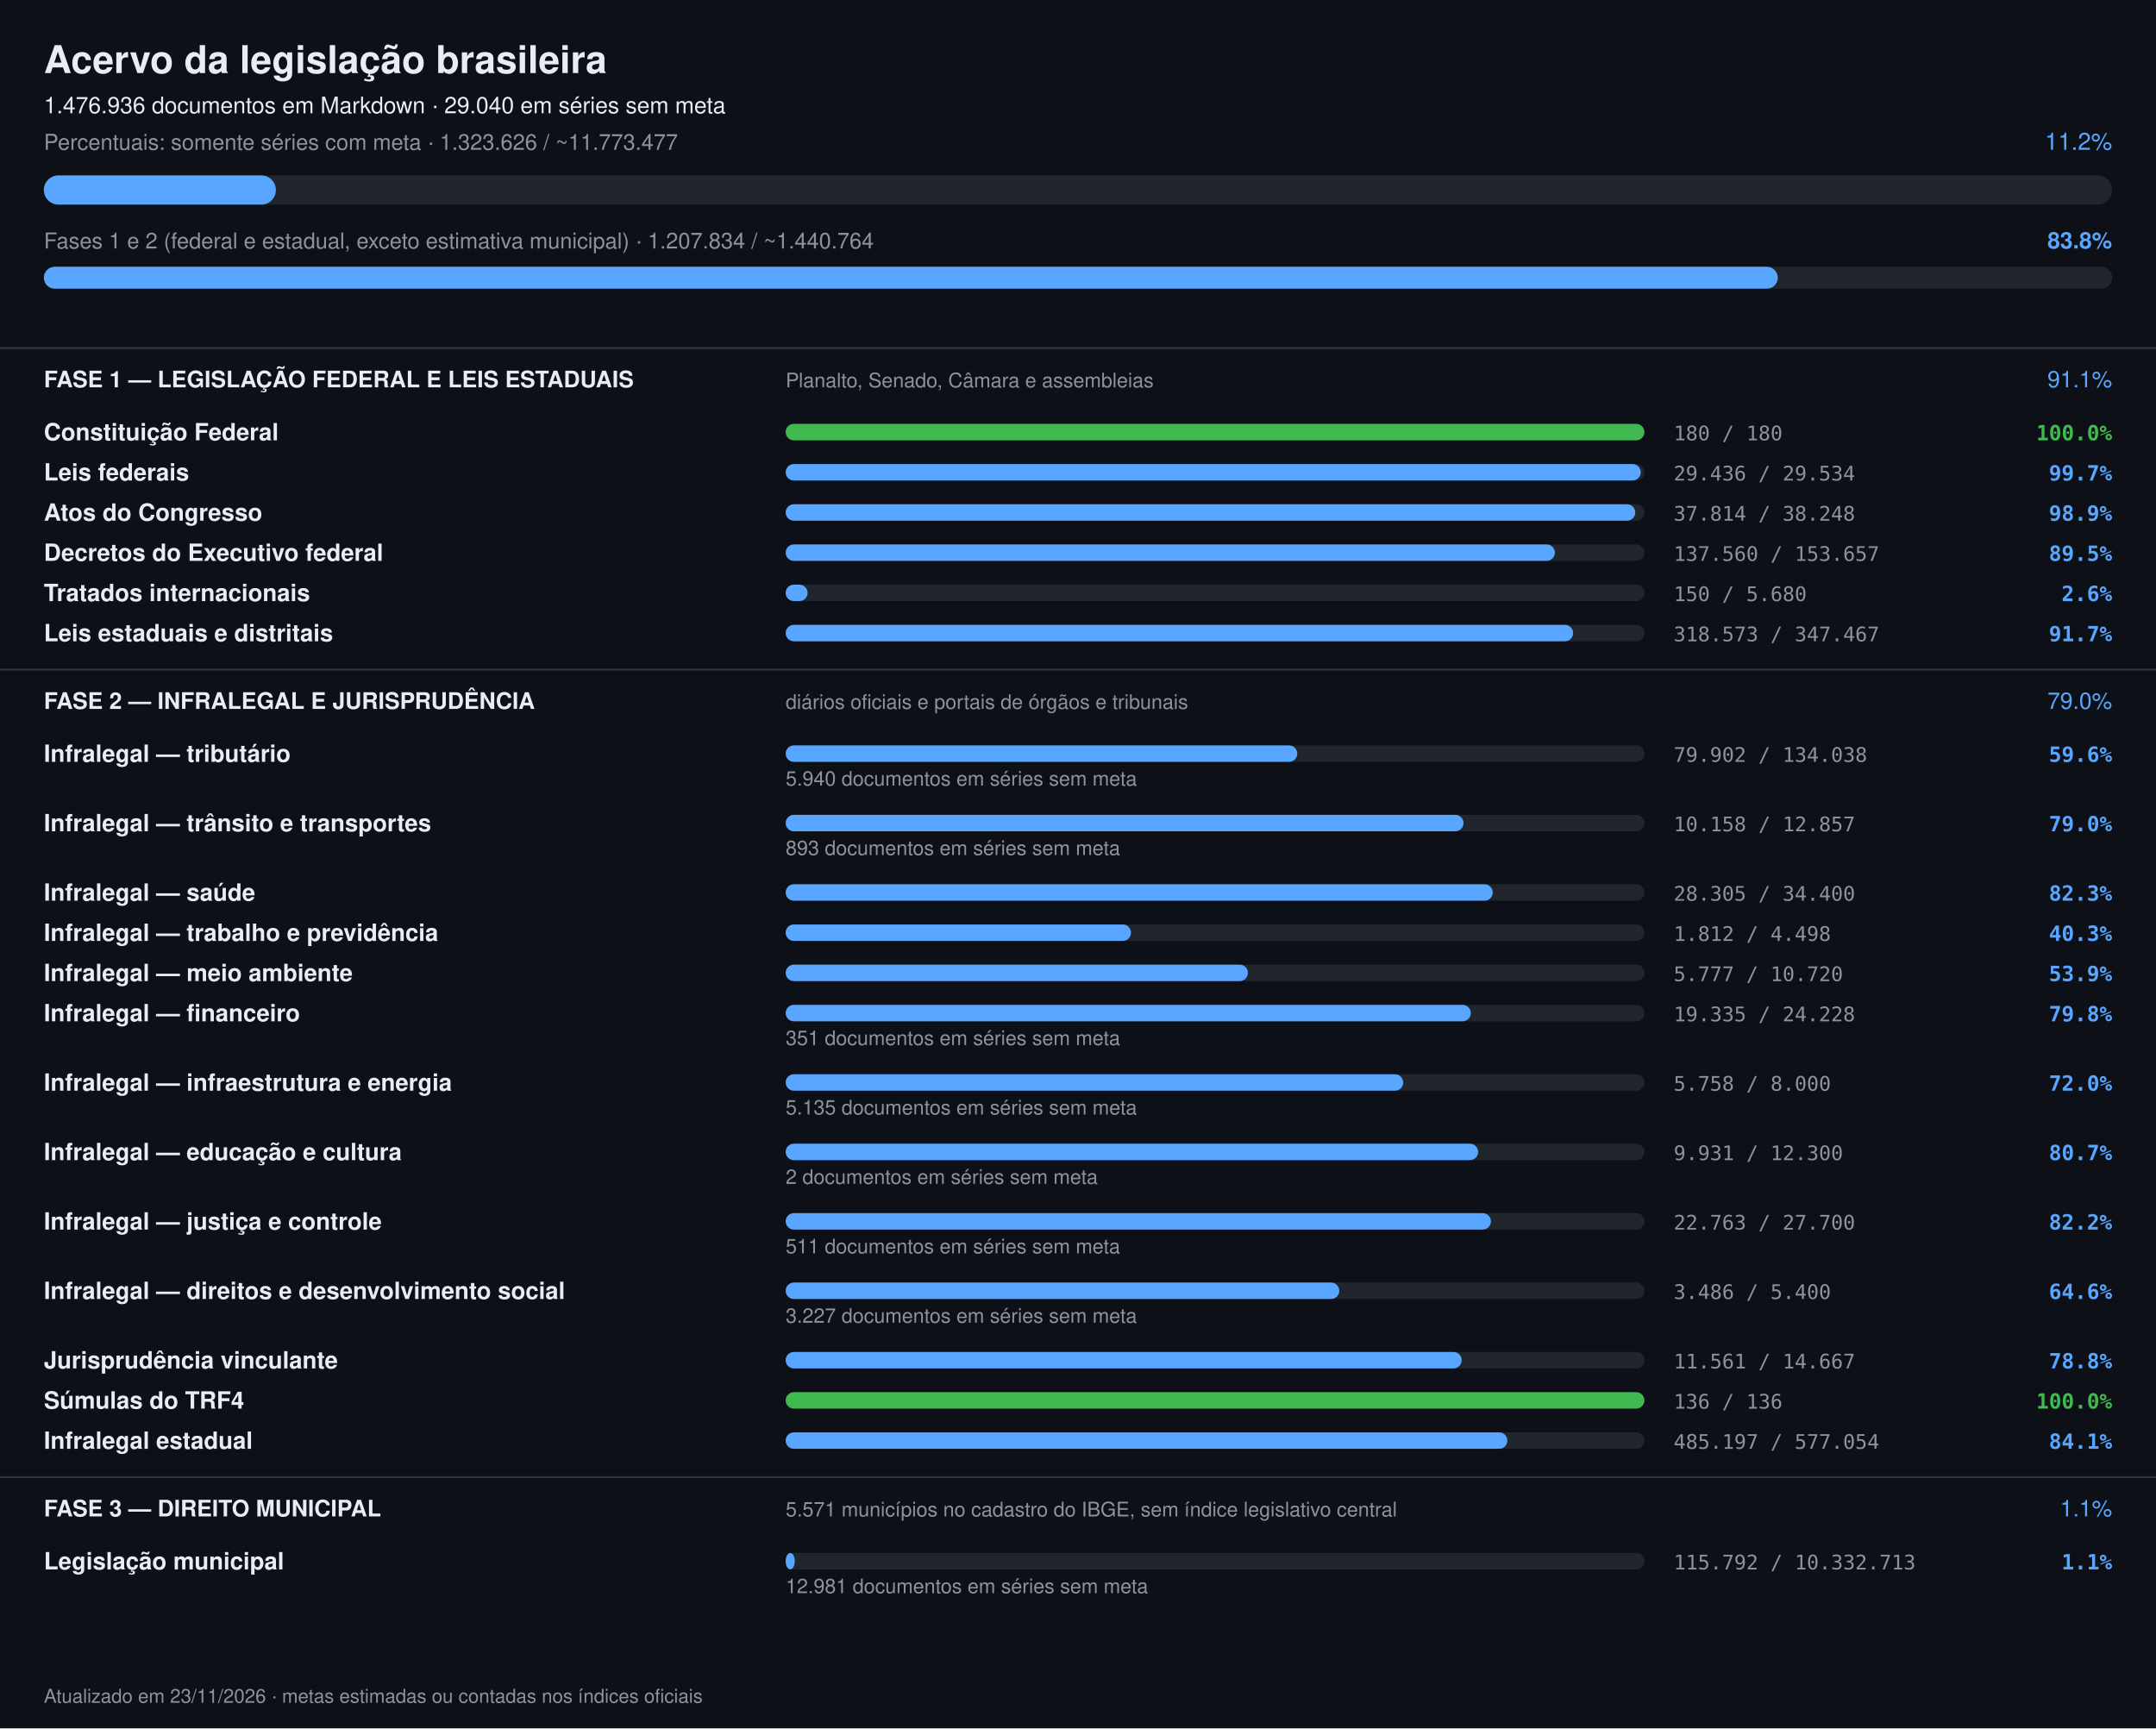
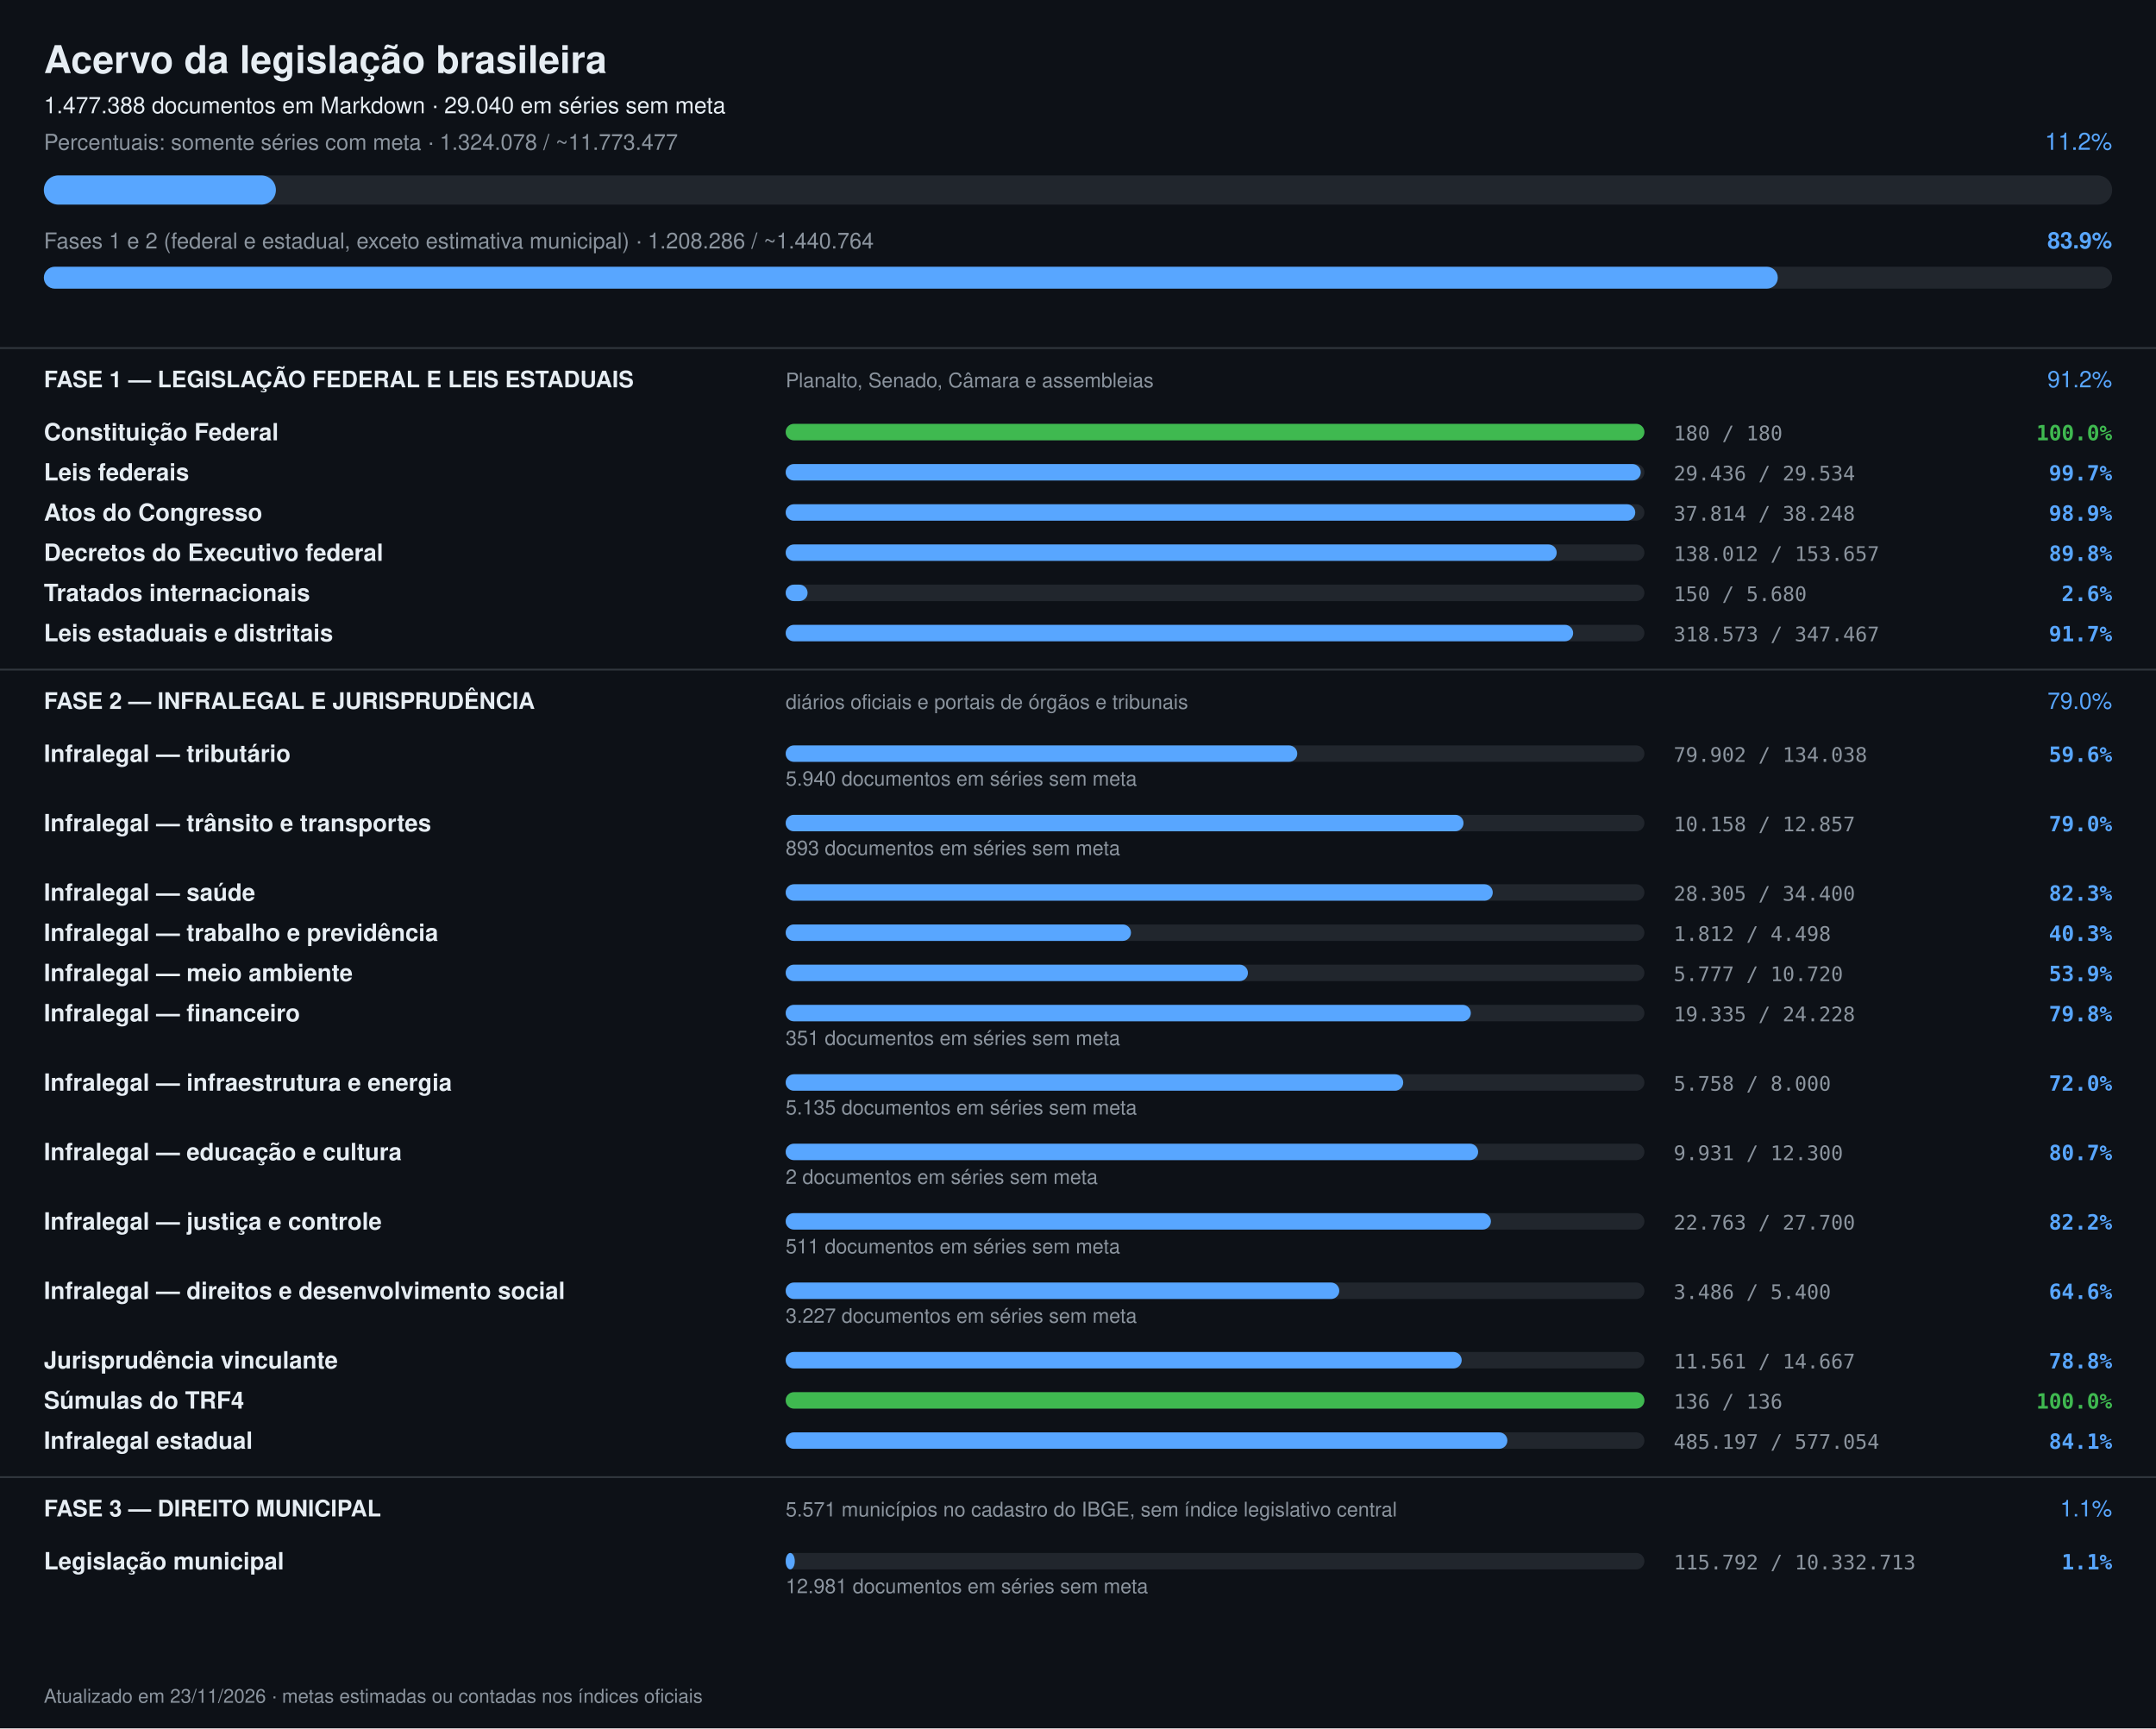
<svg xmlns="http://www.w3.org/2000/svg" width="1180" height="946" viewBox="0 0 1180 946" font-family="-apple-system,Segoe UI,Helvetica,Arial,sans-serif">
  <rect width="1180" height="946" fill="#0d1117" />
  <text x="24" y="40" font-size="21" font-weight="700" fill="#e6edf3">Acervo da legislação brasileira</text>
-   <text x="24" y="62" font-size="12.5" fill="#e6edf3">1.476.936 documentos em Markdown · 29.040 em séries sem meta</text>
-   <text x="24" y="82" font-size="12" fill="#8b949e">Percentuais: somente séries com meta · 1.323.626 / ~11.773.477</text>
+   <text x="24" y="62" font-size="12.5" fill="#e6edf3">1.477.388 documentos em Markdown · 29.040 em séries sem meta</text>
+   <text x="24" y="82" font-size="12" fill="#8b949e">Percentuais: somente séries com meta · 1.324.078 / ~11.773.477</text>
  <text x="1156" y="82" font-size="13" text-anchor="end" fill="#58a6ff">11.2%</text>
  <rect x="24" y="96" width="1132" height="16" rx="8" fill="#21262d" />
  <rect x="24" y="96" width="127" height="16" rx="8" fill="#58a6ff" />
-   <text x="24" y="136" font-size="12" fill="#8b949e">Fases 1 e 2 (federal e estadual, exceto estimativa municipal) · 1.207.834 / ~1.440.764</text>
-   <text x="1156" y="136" font-size="12.5" font-weight="600" text-anchor="end" fill="#58a6ff">83.8%</text>
+   <text x="24" y="136" font-size="12" fill="#8b949e">Fases 1 e 2 (federal e estadual, exceto estimativa municipal) · 1.208.286 / ~1.440.764</text>
+   <text x="1156" y="136" font-size="12.5" font-weight="600" text-anchor="end" fill="#58a6ff">83.9%</text>
  <rect x="24" y="146" width="1132" height="12" rx="6" fill="#21262d" />
  <rect x="24" y="146" width="949" height="12" rx="6" fill="#58a6ff" />
  <rect x="0" y="190" width="1180" height="1" fill="#30363d" />
  <text x="24" y="212" font-size="12.5" font-weight="700" fill="#e6edf3">FASE 1 — LEGISLAÇÃO FEDERAL E LEIS ESTADUAIS</text>
  <text x="430" y="212" font-size="11" fill="#8b949e">Planalto, Senado, Câmara e assembleias</text>
-   <text x="1156" y="212" font-size="12.5" text-anchor="end" fill="#58a6ff">91.1%</text>
+   <text x="1156" y="212" font-size="12.5" text-anchor="end" fill="#58a6ff">91.2%</text>
  <text x="24" y="241" font-size="13" font-weight="600" fill="#e6edf3">Constituição Federal</text>
  <rect x="430" y="232" width="470" height="9" rx="4.5" fill="#21262d" />
  <rect x="430" y="232" width="470" height="9" rx="4.5" fill="#3fb950" />
  <text x="916" y="241" font-size="11" fill="#8b949e" font-family="ui-monospace,monospace">180 / 180</text>
  <text x="1156" y="241" font-size="11.5" text-anchor="end" font-weight="600" fill="#3fb950" font-family="ui-monospace,monospace">100.0%</text>
  <text x="24" y="263" font-size="13" font-weight="600" fill="#e6edf3">Leis federais</text>
  <rect x="430" y="254" width="470" height="9" rx="4.5" fill="#21262d" />
  <rect x="430" y="254" width="468" height="9" rx="4.5" fill="#58a6ff" />
  <text x="916" y="263" font-size="11" fill="#8b949e" font-family="ui-monospace,monospace">29.436 / 29.534</text>
  <text x="1156" y="263" font-size="11.5" text-anchor="end" font-weight="600" fill="#58a6ff" font-family="ui-monospace,monospace">99.7%</text>
  <text x="24" y="285" font-size="13" font-weight="600" fill="#e6edf3">Atos do Congresso</text>
  <rect x="430" y="276" width="470" height="9" rx="4.5" fill="#21262d" />
  <rect x="430" y="276" width="465" height="9" rx="4.5" fill="#58a6ff" />
  <text x="916" y="285" font-size="11" fill="#8b949e" font-family="ui-monospace,monospace">37.814 / 38.248</text>
  <text x="1156" y="285" font-size="11.5" text-anchor="end" font-weight="600" fill="#58a6ff" font-family="ui-monospace,monospace">98.9%</text>
  <text x="24" y="307" font-size="13" font-weight="600" fill="#e6edf3">Decretos do Executivo federal</text>
  <rect x="430" y="298" width="470" height="9" rx="4.5" fill="#21262d" />
-   <rect x="430" y="298" width="421" height="9" rx="4.5" fill="#58a6ff" />
-   <text x="916" y="307" font-size="11" fill="#8b949e" font-family="ui-monospace,monospace">137.560 / 153.657</text>
-   <text x="1156" y="307" font-size="11.5" text-anchor="end" font-weight="600" fill="#58a6ff" font-family="ui-monospace,monospace">89.5%</text>
+   <rect x="430" y="298" width="422" height="9" rx="4.5" fill="#58a6ff" />
+   <text x="916" y="307" font-size="11" fill="#8b949e" font-family="ui-monospace,monospace">138.012 / 153.657</text>
+   <text x="1156" y="307" font-size="11.5" text-anchor="end" font-weight="600" fill="#58a6ff" font-family="ui-monospace,monospace">89.8%</text>
  <text x="24" y="329" font-size="13" font-weight="600" fill="#e6edf3">Tratados internacionais</text>
  <rect x="430" y="320" width="470" height="9" rx="4.5" fill="#21262d" />
  <rect x="430" y="320" width="12" height="9" rx="4.5" fill="#58a6ff" />
  <text x="916" y="329" font-size="11" fill="#8b949e" font-family="ui-monospace,monospace">150 / 5.680</text>
  <text x="1156" y="329" font-size="11.5" text-anchor="end" font-weight="600" fill="#58a6ff" font-family="ui-monospace,monospace">2.6%</text>
  <text x="24" y="351" font-size="13" font-weight="600" fill="#e6edf3">Leis estaduais e distritais</text>
  <rect x="430" y="342" width="470" height="9" rx="4.5" fill="#21262d" />
  <rect x="430" y="342" width="431" height="9" rx="4.5" fill="#58a6ff" />
  <text x="916" y="351" font-size="11" fill="#8b949e" font-family="ui-monospace,monospace">318.573 / 347.467</text>
  <text x="1156" y="351" font-size="11.5" text-anchor="end" font-weight="600" fill="#58a6ff" font-family="ui-monospace,monospace">91.7%</text>
  <rect x="0" y="366" width="1180" height="1" fill="#30363d" />
  <text x="24" y="388" font-size="12.5" font-weight="700" fill="#e6edf3">FASE 2 — INFRALEGAL E JURISPRUDÊNCIA</text>
  <text x="430" y="388" font-size="11" fill="#8b949e">diários oficiais e portais de órgãos e tribunais</text>
  <text x="1156" y="388" font-size="12.5" text-anchor="end" fill="#58a6ff">79.0%</text>
  <text x="24" y="417" font-size="13" font-weight="600" fill="#e6edf3">Infralegal — tributário</text>
  <rect x="430" y="408" width="470" height="9" rx="4.5" fill="#21262d" />
  <rect x="430" y="408" width="280" height="9" rx="4.5" fill="#58a6ff" />
  <text x="916" y="417" font-size="11" fill="#8b949e" font-family="ui-monospace,monospace">79.902 / 134.038</text>
  <text x="1156" y="417" font-size="11.5" text-anchor="end" font-weight="600" fill="#58a6ff" font-family="ui-monospace,monospace">59.6%</text>
  <text x="430" y="430" font-size="11" fill="#8b949e">5.940 documentos em séries sem meta</text>
  <text x="24" y="455" font-size="13" font-weight="600" fill="#e6edf3">Infralegal — trânsito e transportes</text>
  <rect x="430" y="446" width="470" height="9" rx="4.5" fill="#21262d" />
  <rect x="430" y="446" width="371" height="9" rx="4.5" fill="#58a6ff" />
  <text x="916" y="455" font-size="11" fill="#8b949e" font-family="ui-monospace,monospace">10.158 / 12.857</text>
  <text x="1156" y="455" font-size="11.5" text-anchor="end" font-weight="600" fill="#58a6ff" font-family="ui-monospace,monospace">79.0%</text>
  <text x="430" y="468" font-size="11" fill="#8b949e">893 documentos em séries sem meta</text>
  <text x="24" y="493" font-size="13" font-weight="600" fill="#e6edf3">Infralegal — saúde</text>
  <rect x="430" y="484" width="470" height="9" rx="4.5" fill="#21262d" />
  <rect x="430" y="484" width="387" height="9" rx="4.5" fill="#58a6ff" />
  <text x="916" y="493" font-size="11" fill="#8b949e" font-family="ui-monospace,monospace">28.305 / 34.400</text>
  <text x="1156" y="493" font-size="11.5" text-anchor="end" font-weight="600" fill="#58a6ff" font-family="ui-monospace,monospace">82.3%</text>
  <text x="24" y="515" font-size="13" font-weight="600" fill="#e6edf3">Infralegal — trabalho e previdência</text>
  <rect x="430" y="506" width="470" height="9" rx="4.5" fill="#21262d" />
  <rect x="430" y="506" width="189" height="9" rx="4.5" fill="#58a6ff" />
  <text x="916" y="515" font-size="11" fill="#8b949e" font-family="ui-monospace,monospace">1.812 / 4.498</text>
  <text x="1156" y="515" font-size="11.5" text-anchor="end" font-weight="600" fill="#58a6ff" font-family="ui-monospace,monospace">40.3%</text>
  <text x="24" y="537" font-size="13" font-weight="600" fill="#e6edf3">Infralegal — meio ambiente</text>
  <rect x="430" y="528" width="470" height="9" rx="4.5" fill="#21262d" />
  <rect x="430" y="528" width="253" height="9" rx="4.5" fill="#58a6ff" />
  <text x="916" y="537" font-size="11" fill="#8b949e" font-family="ui-monospace,monospace">5.777 / 10.720</text>
  <text x="1156" y="537" font-size="11.5" text-anchor="end" font-weight="600" fill="#58a6ff" font-family="ui-monospace,monospace">53.9%</text>
  <text x="24" y="559" font-size="13" font-weight="600" fill="#e6edf3">Infralegal — financeiro</text>
  <rect x="430" y="550" width="470" height="9" rx="4.5" fill="#21262d" />
  <rect x="430" y="550" width="375" height="9" rx="4.5" fill="#58a6ff" />
  <text x="916" y="559" font-size="11" fill="#8b949e" font-family="ui-monospace,monospace">19.335 / 24.228</text>
  <text x="1156" y="559" font-size="11.5" text-anchor="end" font-weight="600" fill="#58a6ff" font-family="ui-monospace,monospace">79.8%</text>
  <text x="430" y="572" font-size="11" fill="#8b949e">351 documentos em séries sem meta</text>
  <text x="24" y="597" font-size="13" font-weight="600" fill="#e6edf3">Infralegal — infraestrutura e energia</text>
  <rect x="430" y="588" width="470" height="9" rx="4.5" fill="#21262d" />
  <rect x="430" y="588" width="338" height="9" rx="4.5" fill="#58a6ff" />
  <text x="916" y="597" font-size="11" fill="#8b949e" font-family="ui-monospace,monospace">5.758 / 8.000</text>
  <text x="1156" y="597" font-size="11.5" text-anchor="end" font-weight="600" fill="#58a6ff" font-family="ui-monospace,monospace">72.0%</text>
  <text x="430" y="610" font-size="11" fill="#8b949e">5.135 documentos em séries sem meta</text>
  <text x="24" y="635" font-size="13" font-weight="600" fill="#e6edf3">Infralegal — educação e cultura</text>
  <rect x="430" y="626" width="470" height="9" rx="4.5" fill="#21262d" />
  <rect x="430" y="626" width="379" height="9" rx="4.5" fill="#58a6ff" />
  <text x="916" y="635" font-size="11" fill="#8b949e" font-family="ui-monospace,monospace">9.931 / 12.300</text>
  <text x="1156" y="635" font-size="11.5" text-anchor="end" font-weight="600" fill="#58a6ff" font-family="ui-monospace,monospace">80.7%</text>
  <text x="430" y="648" font-size="11" fill="#8b949e">2 documentos em séries sem meta</text>
  <text x="24" y="673" font-size="13" font-weight="600" fill="#e6edf3">Infralegal — justiça e controle</text>
  <rect x="430" y="664" width="470" height="9" rx="4.5" fill="#21262d" />
  <rect x="430" y="664" width="386" height="9" rx="4.5" fill="#58a6ff" />
  <text x="916" y="673" font-size="11" fill="#8b949e" font-family="ui-monospace,monospace">22.763 / 27.700</text>
  <text x="1156" y="673" font-size="11.5" text-anchor="end" font-weight="600" fill="#58a6ff" font-family="ui-monospace,monospace">82.2%</text>
  <text x="430" y="686" font-size="11" fill="#8b949e">511 documentos em séries sem meta</text>
  <text x="24" y="711" font-size="13" font-weight="600" fill="#e6edf3">Infralegal — direitos e desenvolvimento social</text>
  <rect x="430" y="702" width="470" height="9" rx="4.5" fill="#21262d" />
  <rect x="430" y="702" width="303" height="9" rx="4.5" fill="#58a6ff" />
  <text x="916" y="711" font-size="11" fill="#8b949e" font-family="ui-monospace,monospace">3.486 / 5.400</text>
  <text x="1156" y="711" font-size="11.5" text-anchor="end" font-weight="600" fill="#58a6ff" font-family="ui-monospace,monospace">64.6%</text>
  <text x="430" y="724" font-size="11" fill="#8b949e">3.227 documentos em séries sem meta</text>
  <text x="24" y="749" font-size="13" font-weight="600" fill="#e6edf3">Jurisprudência vinculante</text>
  <rect x="430" y="740" width="470" height="9" rx="4.5" fill="#21262d" />
  <rect x="430" y="740" width="370" height="9" rx="4.5" fill="#58a6ff" />
  <text x="916" y="749" font-size="11" fill="#8b949e" font-family="ui-monospace,monospace">11.561 / 14.667</text>
  <text x="1156" y="749" font-size="11.5" text-anchor="end" font-weight="600" fill="#58a6ff" font-family="ui-monospace,monospace">78.8%</text>
  <text x="24" y="771" font-size="13" font-weight="600" fill="#e6edf3">Súmulas do TRF4</text>
  <rect x="430" y="762" width="470" height="9" rx="4.5" fill="#21262d" />
  <rect x="430" y="762" width="470" height="9" rx="4.5" fill="#3fb950" />
  <text x="916" y="771" font-size="11" fill="#8b949e" font-family="ui-monospace,monospace">136 / 136</text>
  <text x="1156" y="771" font-size="11.5" text-anchor="end" font-weight="600" fill="#3fb950" font-family="ui-monospace,monospace">100.0%</text>
  <text x="24" y="793" font-size="13" font-weight="600" fill="#e6edf3">Infralegal estadual</text>
  <rect x="430" y="784" width="470" height="9" rx="4.5" fill="#21262d" />
  <rect x="430" y="784" width="395" height="9" rx="4.5" fill="#58a6ff" />
  <text x="916" y="793" font-size="11" fill="#8b949e" font-family="ui-monospace,monospace">485.197 / 577.054</text>
  <text x="1156" y="793" font-size="11.5" text-anchor="end" font-weight="600" fill="#58a6ff" font-family="ui-monospace,monospace">84.1%</text>
  <rect x="0" y="808" width="1180" height="1" fill="#30363d" />
  <text x="24" y="830" font-size="12.5" font-weight="700" fill="#e6edf3">FASE 3 — DIREITO MUNICIPAL</text>
  <text x="430" y="830" font-size="11" fill="#8b949e">5.571 municípios no cadastro do IBGE, sem índice legislativo central</text>
  <text x="1156" y="830" font-size="12.5" text-anchor="end" fill="#58a6ff">1.1%</text>
  <text x="24" y="859" font-size="13" font-weight="600" fill="#e6edf3">Legislação municipal</text>
  <rect x="430" y="850" width="470" height="9" rx="4.5" fill="#21262d" />
  <rect x="430" y="850" width="5" height="9" rx="4.5" fill="#58a6ff" />
  <text x="916" y="859" font-size="11" fill="#8b949e" font-family="ui-monospace,monospace">115.792 / 10.332.713</text>
  <text x="1156" y="859" font-size="11.5" text-anchor="end" font-weight="600" fill="#58a6ff" font-family="ui-monospace,monospace">1.1%</text>
  <text x="430" y="872" font-size="11" fill="#8b949e">12.981 documentos em séries sem meta</text>
  <text x="24" y="932" font-size="10.5" fill="#8b949e">Atualizado em 23/11/2026 · metas estimadas ou contadas nos índices oficiais</text>
</svg>
